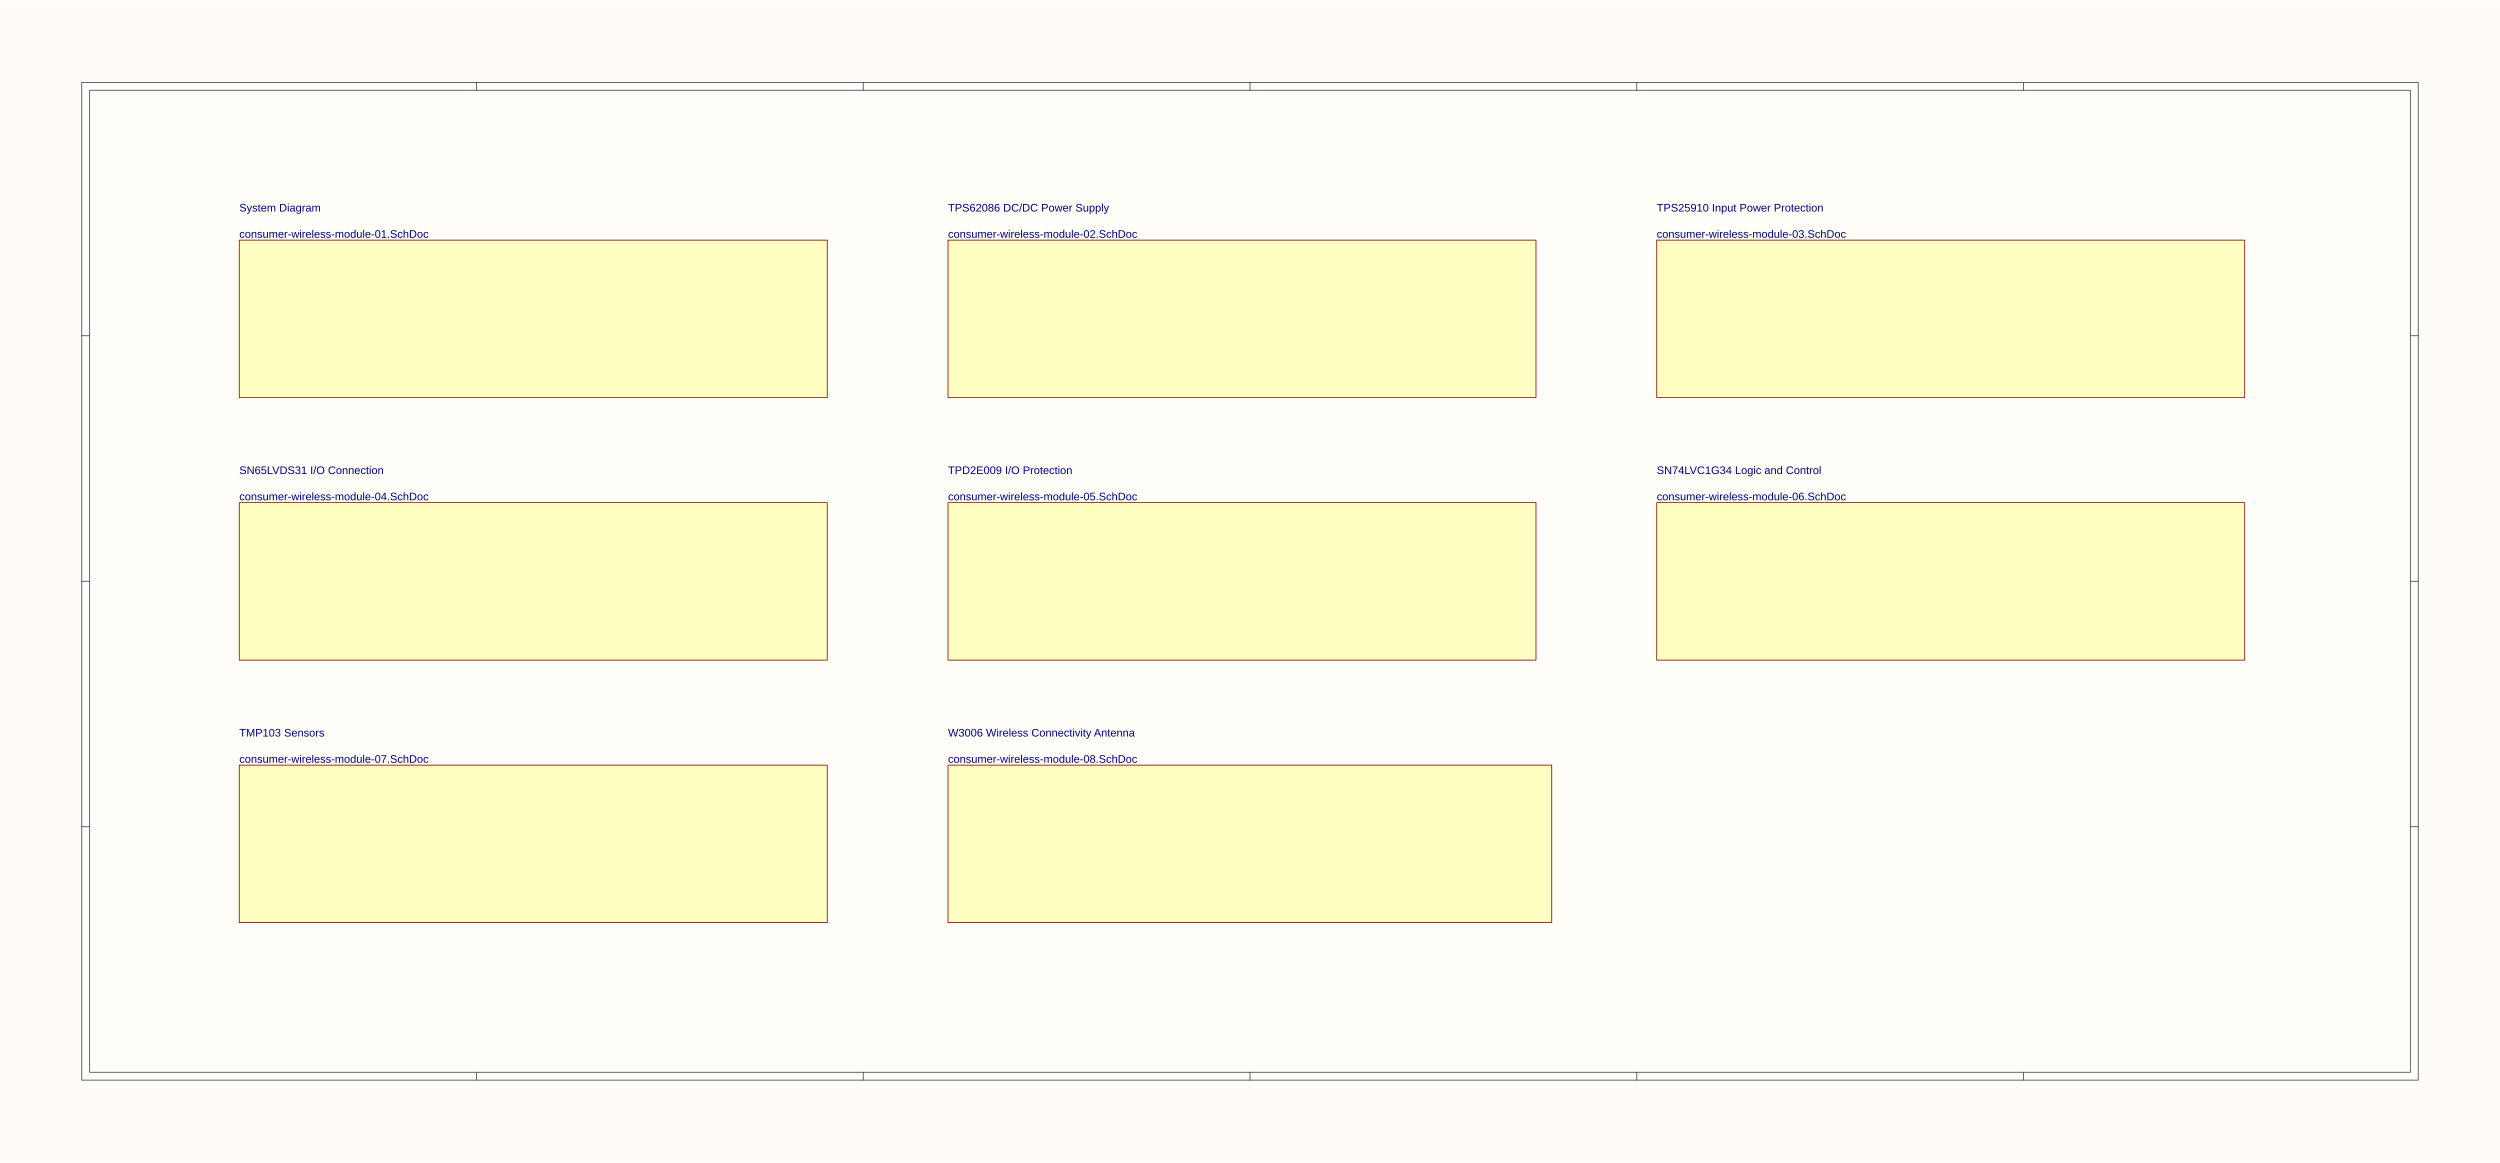
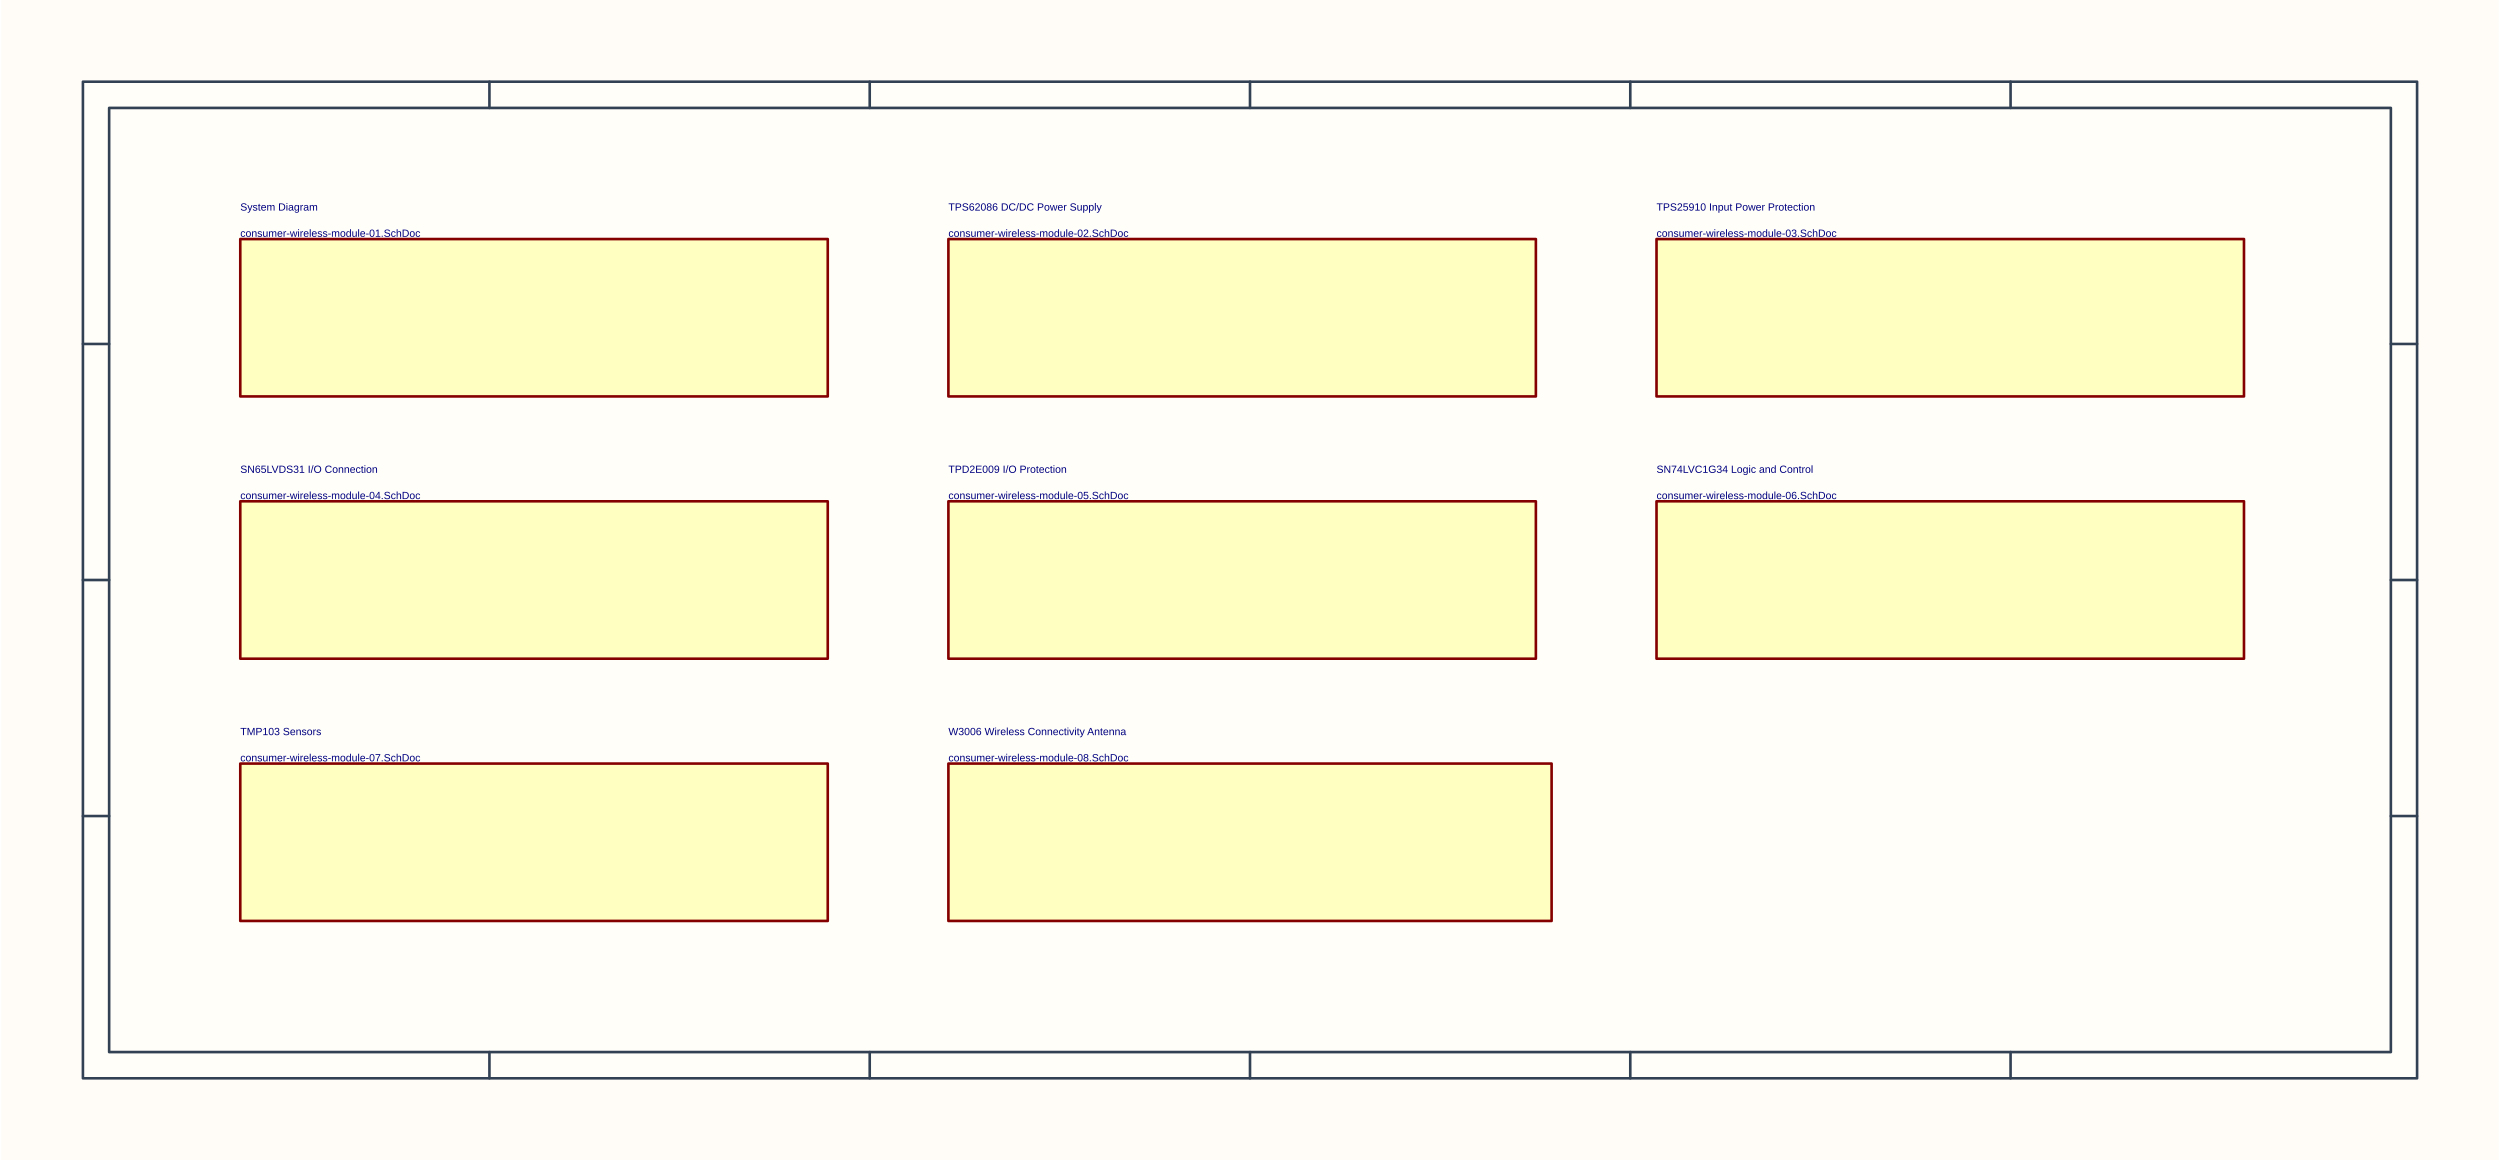
- <svg xmlns="http://www.w3.org/2000/svg" width="1000" height="465" viewBox="0 0 3174.69 1474.69" role="img" aria-label="Altium schematic sheet" class="altium-sheet" data-renderer="altiumts">
+ <svg xmlns="http://www.w3.org/2000/svg" width="1000" height="464" viewBox="0 0 952.3 442.3" role="img" aria-label="Altium schematic sheet" class="altium-sheet" data-renderer="altiumts">
  <rect width="100%" height="100%" fill="#fffcf8" />
  <g stroke-linecap="round" stroke-linejoin="round">
    <defs>
      <clipPath id="altium-sheet-paper">
-         <rect x="103.845" y="103.845" width="2967" height="1267" />
+         <rect x="31.15" y="31.15" width="890" height="380" />
      </clipPath>
    </defs>
    <g data-record="SheetBorder" fill="#fffef8" stroke="#334155" stroke-width="1">
-       <rect x="103.845" y="103.845" width="2967" height="1267" />
-       <rect x="113.845" y="113.845" width="2947" height="1247" fill="none" />
-       <path d="M 605.012 103.845 V 113.845 M 605.012 1360.845 V 1370.845" />
-       <path d="M 1096.178 103.845 V 113.845 M 1096.178 1360.845 V 1370.845" />
-       <path d="M 1587.345 103.845 V 113.845 M 1587.345 1360.845 V 1370.845" />
-       <path d="M 2078.512 103.845 V 113.845 M 2078.512 1360.845 V 1370.845" />
-       <path d="M 2569.678 103.845 V 113.845 M 2569.678 1360.845 V 1370.845" />
-       <path d="M 103.845 425.595 H 113.845 M 3060.845 425.595 H 3070.845" />
-       <path d="M 103.845 737.345 H 113.845 M 3060.845 737.345 H 3070.845" />
-       <path d="M 103.845 1049.095 H 113.845 M 3060.845 1049.095 H 3070.845" />
+       <rect x="31.15" y="31.15" width="890" height="380" />
+       <rect x="41.15" y="41.15" width="870" height="360" fill="none" />
+       <path d="M 186.15 31.15 V 41.15 M 186.15 401.15 V 411.15" />
+       <path d="M 331.15 31.15 V 41.15 M 331.15 401.15 V 411.15" />
+       <path d="M 476.15 31.15 V 41.15 M 476.15 401.15 V 411.15" />
+       <path d="M 621.15 31.15 V 41.15 M 621.15 401.15 V 411.15" />
+       <path d="M 766.15 31.15 V 41.15 M 766.15 401.15 V 411.15" />
+       <path d="M 31.15 131.15 H 41.15 M 911.15 131.15 H 921.15" />
+       <path d="M 31.15 221.15 H 41.15 M 911.15 221.15 H 921.15" />
+       <path d="M 31.15 311.15 H 41.15 M 911.15 311.15 H 921.15" />
    </g>
    <g data-sheet-content="true" clip-path="url(#altium-sheet-paper)">
-       <rect data-record="15" x="303.845" y="304.178" width="746.667" height="200" fill="#ffffc2" stroke="#840000" stroke-width="1" />
-       <text data-record="32" x="0" y="0" fill="#000080" font-family="Arial" font-size="14" font-style="normal" font-weight="normal" text-decoration="none" text-anchor="start" dominant-baseline="text-after-edge" transform="translate(303.845 270.845) rotate(0)">System Diagram</text>
-       <text data-record="33" x="0" y="0" fill="#000080" font-family="Arial" font-size="14" font-style="normal" font-weight="normal" text-decoration="none" text-anchor="start" dominant-baseline="text-after-edge" transform="translate(303.845 304.1783) rotate(0)">consumer-wireless-module-01.SchDoc</text>
-       <rect data-record="15" x="1203.845" y="304.178" width="746.667" height="200" fill="#ffffc2" stroke="#840000" stroke-width="1" />
-       <text data-record="32" x="0" y="0" fill="#000080" font-family="Arial" font-size="14" font-style="normal" font-weight="normal" text-decoration="none" text-anchor="start" dominant-baseline="text-after-edge" transform="translate(1203.845 270.845) rotate(0)">TPS62086 DC/DC Power Supply</text>
-       <text data-record="33" x="0" y="0" fill="#000080" font-family="Arial" font-size="14" font-style="normal" font-weight="normal" text-decoration="none" text-anchor="start" dominant-baseline="text-after-edge" transform="translate(1203.845 304.1783) rotate(0)">consumer-wireless-module-02.SchDoc</text>
-       <rect data-record="15" x="2103.845" y="304.178" width="746.667" height="200" fill="#ffffc2" stroke="#840000" stroke-width="1" />
-       <text data-record="32" x="0" y="0" fill="#000080" font-family="Arial" font-size="14" font-style="normal" font-weight="normal" text-decoration="none" text-anchor="start" dominant-baseline="text-after-edge" transform="translate(2103.845 270.845) rotate(0)">TPS25910 Input Power Protection</text>
-       <text data-record="33" x="0" y="0" fill="#000080" font-family="Arial" font-size="14" font-style="normal" font-weight="normal" text-decoration="none" text-anchor="start" dominant-baseline="text-after-edge" transform="translate(2103.845 304.1783) rotate(0)">consumer-wireless-module-03.SchDoc</text>
-       <rect data-record="15" x="303.845" y="637.512" width="746.667" height="200" fill="#ffffc2" stroke="#840000" stroke-width="1" />
-       <text data-record="32" x="0" y="0" fill="#000080" font-family="Arial" font-size="14" font-style="normal" font-weight="normal" text-decoration="none" text-anchor="start" dominant-baseline="text-after-edge" transform="translate(303.845 604.1783) rotate(0)">SN65LVDS31 I/O Connection</text>
-       <text data-record="33" x="0" y="0" fill="#000080" font-family="Arial" font-size="14" font-style="normal" font-weight="normal" text-decoration="none" text-anchor="start" dominant-baseline="text-after-edge" transform="translate(303.845 637.5117) rotate(0)">consumer-wireless-module-04.SchDoc</text>
-       <rect data-record="15" x="1203.845" y="637.512" width="746.667" height="200" fill="#ffffc2" stroke="#840000" stroke-width="1" />
-       <text data-record="32" x="0" y="0" fill="#000080" font-family="Arial" font-size="14" font-style="normal" font-weight="normal" text-decoration="none" text-anchor="start" dominant-baseline="text-after-edge" transform="translate(1203.845 604.1783) rotate(0)">TPD2E009 I/O Protection</text>
-       <text data-record="33" x="0" y="0" fill="#000080" font-family="Arial" font-size="14" font-style="normal" font-weight="normal" text-decoration="none" text-anchor="start" dominant-baseline="text-after-edge" transform="translate(1203.845 637.5117) rotate(0)">consumer-wireless-module-05.SchDoc</text>
-       <rect data-record="15" x="2103.845" y="637.512" width="746.667" height="200" fill="#ffffc2" stroke="#840000" stroke-width="1" />
-       <text data-record="32" x="0" y="0" fill="#000080" font-family="Arial" font-size="14" font-style="normal" font-weight="normal" text-decoration="none" text-anchor="start" dominant-baseline="text-after-edge" transform="translate(2103.845 604.1783) rotate(0)">SN74LVC1G34 Logic and Control</text>
-       <text data-record="33" x="0" y="0" fill="#000080" font-family="Arial" font-size="14" font-style="normal" font-weight="normal" text-decoration="none" text-anchor="start" dominant-baseline="text-after-edge" transform="translate(2103.845 637.5117) rotate(0)">consumer-wireless-module-06.SchDoc</text>
-       <rect data-record="15" x="303.845" y="970.845" width="746.667" height="200" fill="#ffffc2" stroke="#840000" stroke-width="1" />
-       <text data-record="32" x="0" y="0" fill="#000080" font-family="Arial" font-size="14" font-style="normal" font-weight="normal" text-decoration="none" text-anchor="start" dominant-baseline="text-after-edge" transform="translate(303.845 937.5117) rotate(0)">TMP103 Sensors</text>
-       <text data-record="33" x="0" y="0" fill="#000080" font-family="Arial" font-size="14" font-style="normal" font-weight="normal" text-decoration="none" text-anchor="start" dominant-baseline="text-after-edge" transform="translate(303.845 970.845) rotate(0)">consumer-wireless-module-07.SchDoc</text>
-       <rect data-record="15" x="1203.845" y="970.845" width="766.667" height="200" fill="#ffffc2" stroke="#840000" stroke-width="1" />
-       <text data-record="32" x="0" y="0" fill="#000080" font-family="Arial" font-size="14" font-style="normal" font-weight="normal" text-decoration="none" text-anchor="start" dominant-baseline="text-after-edge" transform="translate(1203.845 937.5117) rotate(0)">W3006 Wireless Connectivity Antenna</text>
-       <text data-record="33" x="0" y="0" fill="#000080" font-family="Arial" font-size="14" font-style="normal" font-weight="normal" text-decoration="none" text-anchor="start" dominant-baseline="text-after-edge" transform="translate(1203.845 970.845) rotate(0)">consumer-wireless-module-08.SchDoc</text>
+       <rect data-record="15" x="91.15" y="91.15" width="224" height="60" fill="#ffffc2" stroke="#840000" stroke-width="1" />
+       <text data-record="32" x="0" y="0" fill="#000080" font-family="Arial" font-size="4" font-style="normal" font-weight="normal" text-decoration="none" text-anchor="start" dominant-baseline="text-after-edge" transform="translate(91.15 81.15) rotate(0)">System Diagram</text>
+       <text data-record="33" x="0" y="0" fill="#000080" font-family="Arial" font-size="4" font-style="normal" font-weight="normal" text-decoration="none" text-anchor="start" dominant-baseline="text-after-edge" transform="translate(91.15 91.15) rotate(0)">consumer-wireless-module-01.SchDoc</text>
+       <rect data-record="15" x="361.15" y="91.15" width="224" height="60" fill="#ffffc2" stroke="#840000" stroke-width="1" />
+       <text data-record="32" x="0" y="0" fill="#000080" font-family="Arial" font-size="4" font-style="normal" font-weight="normal" text-decoration="none" text-anchor="start" dominant-baseline="text-after-edge" transform="translate(361.15 81.15) rotate(0)">TPS62086 DC/DC Power Supply</text>
+       <text data-record="33" x="0" y="0" fill="#000080" font-family="Arial" font-size="4" font-style="normal" font-weight="normal" text-decoration="none" text-anchor="start" dominant-baseline="text-after-edge" transform="translate(361.15 91.15) rotate(0)">consumer-wireless-module-02.SchDoc</text>
+       <rect data-record="15" x="631.15" y="91.15" width="224" height="60" fill="#ffffc2" stroke="#840000" stroke-width="1" />
+       <text data-record="32" x="0" y="0" fill="#000080" font-family="Arial" font-size="4" font-style="normal" font-weight="normal" text-decoration="none" text-anchor="start" dominant-baseline="text-after-edge" transform="translate(631.15 81.15) rotate(0)">TPS25910 Input Power Protection</text>
+       <text data-record="33" x="0" y="0" fill="#000080" font-family="Arial" font-size="4" font-style="normal" font-weight="normal" text-decoration="none" text-anchor="start" dominant-baseline="text-after-edge" transform="translate(631.15 91.15) rotate(0)">consumer-wireless-module-03.SchDoc</text>
+       <rect data-record="15" x="91.15" y="191.15" width="224" height="60" fill="#ffffc2" stroke="#840000" stroke-width="1" />
+       <text data-record="32" x="0" y="0" fill="#000080" font-family="Arial" font-size="4" font-style="normal" font-weight="normal" text-decoration="none" text-anchor="start" dominant-baseline="text-after-edge" transform="translate(91.15 181.15) rotate(0)">SN65LVDS31 I/O Connection</text>
+       <text data-record="33" x="0" y="0" fill="#000080" font-family="Arial" font-size="4" font-style="normal" font-weight="normal" text-decoration="none" text-anchor="start" dominant-baseline="text-after-edge" transform="translate(91.15 191.15) rotate(0)">consumer-wireless-module-04.SchDoc</text>
+       <rect data-record="15" x="361.15" y="191.15" width="224" height="60" fill="#ffffc2" stroke="#840000" stroke-width="1" />
+       <text data-record="32" x="0" y="0" fill="#000080" font-family="Arial" font-size="4" font-style="normal" font-weight="normal" text-decoration="none" text-anchor="start" dominant-baseline="text-after-edge" transform="translate(361.15 181.15) rotate(0)">TPD2E009 I/O Protection</text>
+       <text data-record="33" x="0" y="0" fill="#000080" font-family="Arial" font-size="4" font-style="normal" font-weight="normal" text-decoration="none" text-anchor="start" dominant-baseline="text-after-edge" transform="translate(361.15 191.15) rotate(0)">consumer-wireless-module-05.SchDoc</text>
+       <rect data-record="15" x="631.15" y="191.15" width="224" height="60" fill="#ffffc2" stroke="#840000" stroke-width="1" />
+       <text data-record="32" x="0" y="0" fill="#000080" font-family="Arial" font-size="4" font-style="normal" font-weight="normal" text-decoration="none" text-anchor="start" dominant-baseline="text-after-edge" transform="translate(631.15 181.15) rotate(0)">SN74LVC1G34 Logic and Control</text>
+       <text data-record="33" x="0" y="0" fill="#000080" font-family="Arial" font-size="4" font-style="normal" font-weight="normal" text-decoration="none" text-anchor="start" dominant-baseline="text-after-edge" transform="translate(631.15 191.15) rotate(0)">consumer-wireless-module-06.SchDoc</text>
+       <rect data-record="15" x="91.15" y="291.15" width="224" height="60" fill="#ffffc2" stroke="#840000" stroke-width="1" />
+       <text data-record="32" x="0" y="0" fill="#000080" font-family="Arial" font-size="4" font-style="normal" font-weight="normal" text-decoration="none" text-anchor="start" dominant-baseline="text-after-edge" transform="translate(91.15 281.15) rotate(0)">TMP103 Sensors</text>
+       <text data-record="33" x="0" y="0" fill="#000080" font-family="Arial" font-size="4" font-style="normal" font-weight="normal" text-decoration="none" text-anchor="start" dominant-baseline="text-after-edge" transform="translate(91.15 291.15) rotate(0)">consumer-wireless-module-07.SchDoc</text>
+       <rect data-record="15" x="361.15" y="291.15" width="230" height="60" fill="#ffffc2" stroke="#840000" stroke-width="1" />
+       <text data-record="32" x="0" y="0" fill="#000080" font-family="Arial" font-size="4" font-style="normal" font-weight="normal" text-decoration="none" text-anchor="start" dominant-baseline="text-after-edge" transform="translate(361.15 281.15) rotate(0)">W3006 Wireless Connectivity Antenna</text>
+       <text data-record="33" x="0" y="0" fill="#000080" font-family="Arial" font-size="4" font-style="normal" font-weight="normal" text-decoration="none" text-anchor="start" dominant-baseline="text-after-edge" transform="translate(361.15 291.15) rotate(0)">consumer-wireless-module-08.SchDoc</text>
    </g>
  </g>
</svg>
